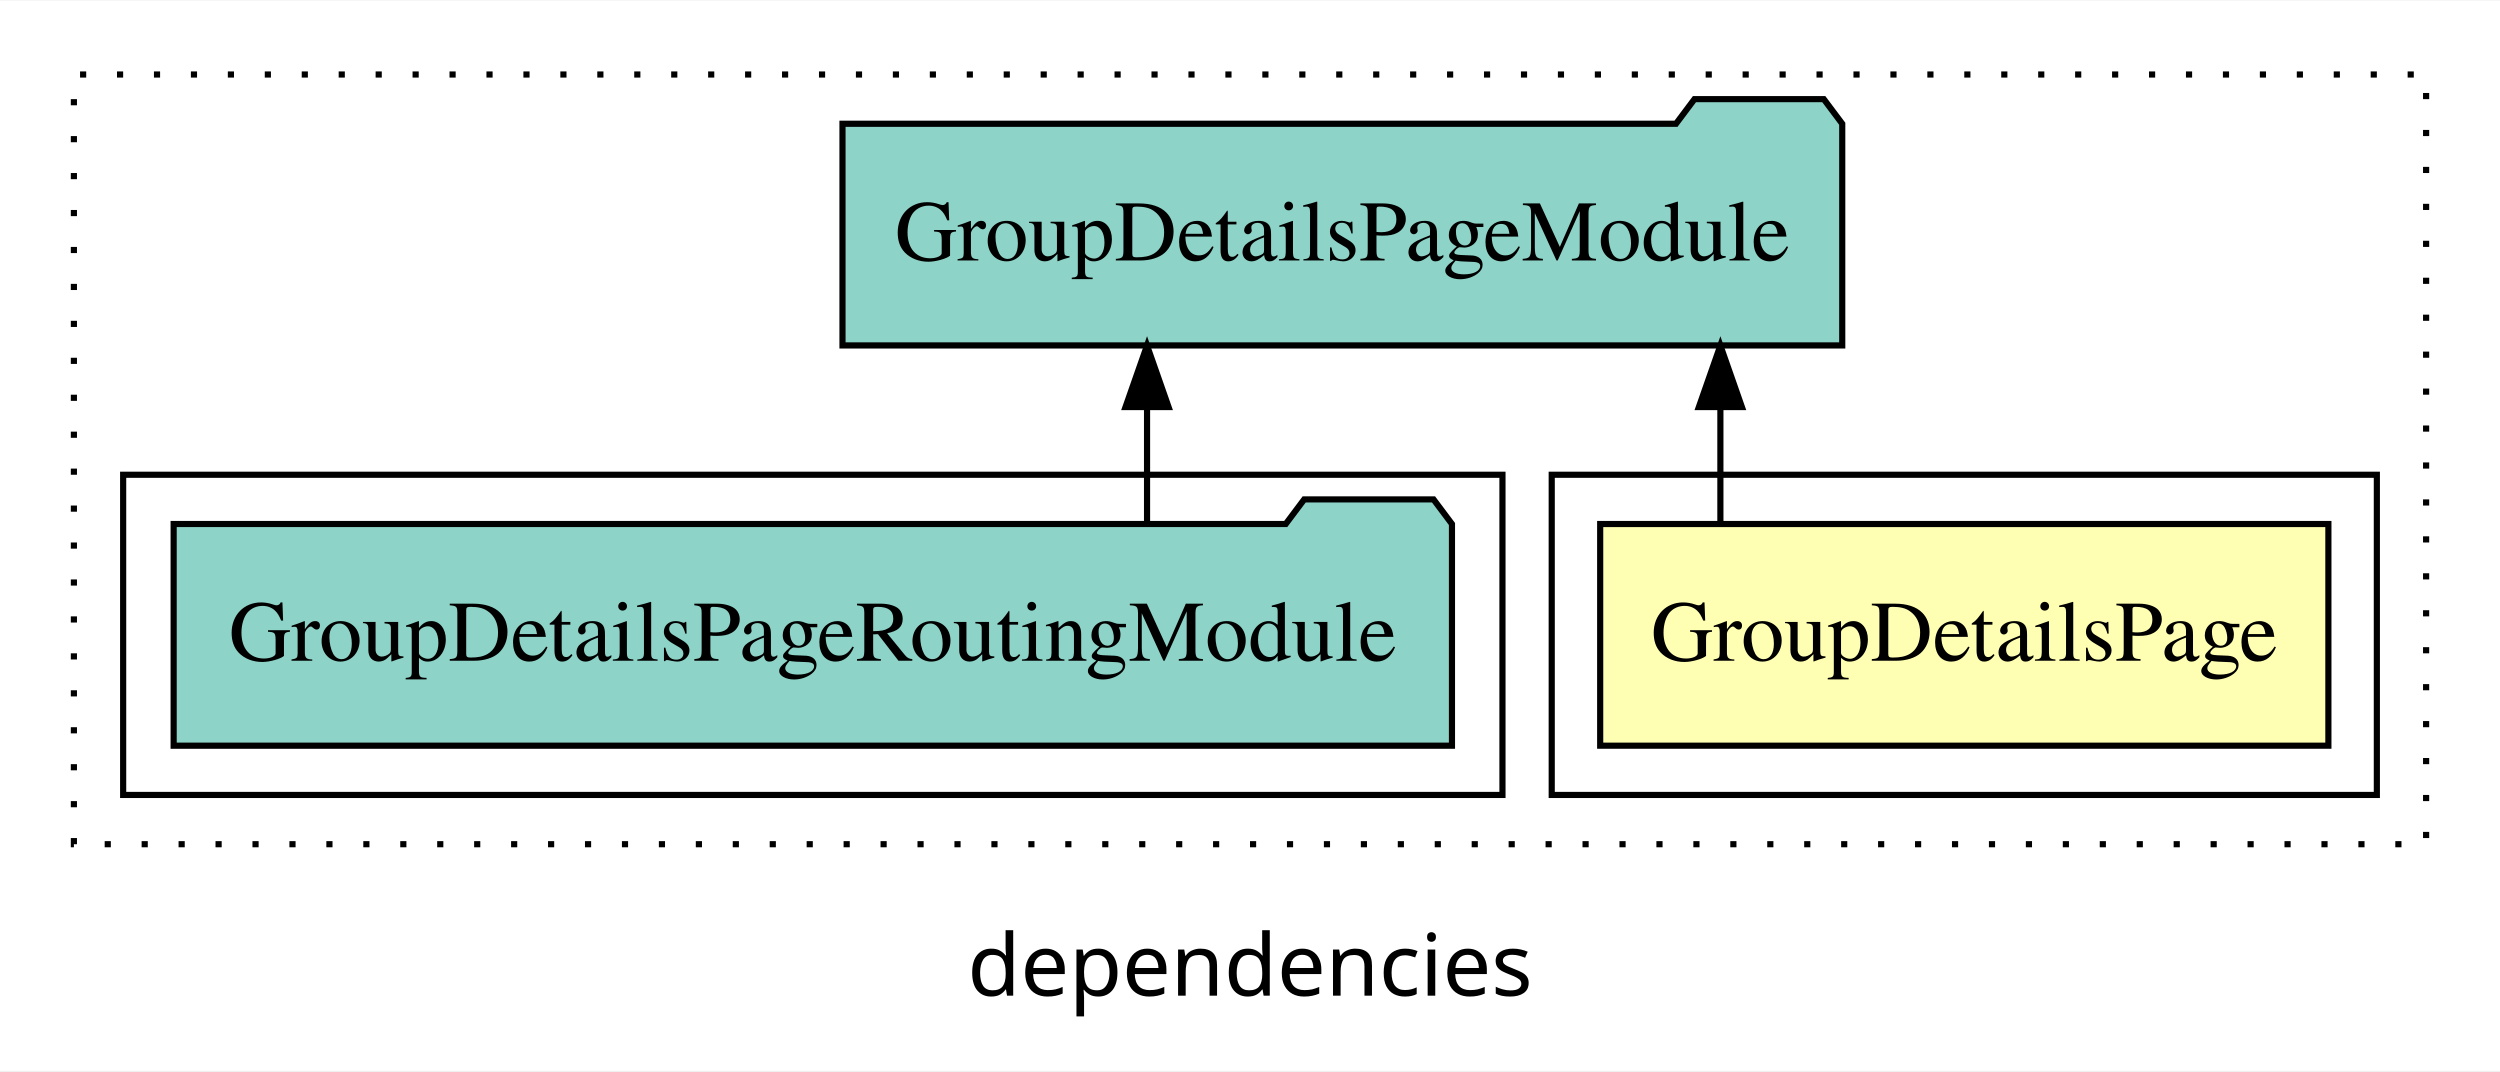
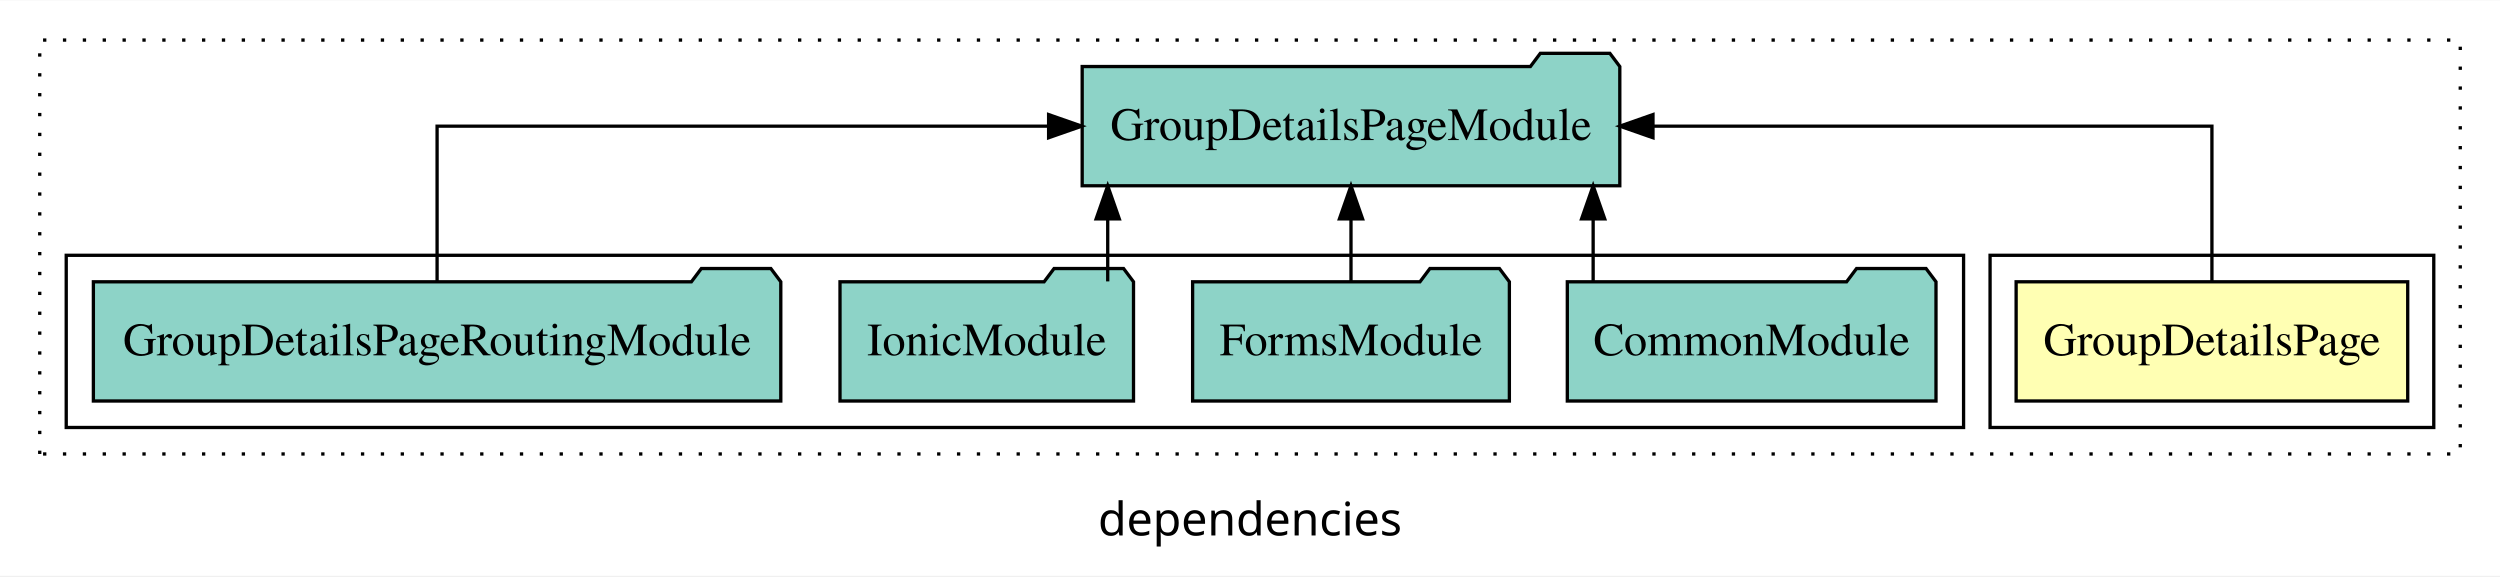
- <svg xmlns="http://www.w3.org/2000/svg" width="406pt" height="174pt" viewBox="0.00 0.00 406.00 173.80">
+ <svg xmlns="http://www.w3.org/2000/svg" width="755pt" height="174pt" viewBox="0.00 0.00 755.00 173.80">
  <g id="graph0" class="graph" transform="scale(1 1) rotate(0) translate(4 169.8)">
-     <polygon fill="white" stroke="transparent" points="-4,4 -4,-169.8 402,-169.8 402,4 -4,4" />
-     <text text-anchor="middle" x="199" y="-8.2" font-family="sans-serif" font-size="14.00">dependencies</text>
+     <polygon fill="white" stroke="transparent" points="-4,4 -4,-169.8 751,-169.8 751,4 -4,4" />
+     <text text-anchor="middle" x="373.5" y="-8.2" font-family="sans-serif" font-size="14.00">dependencies</text>
    <g id="clust1" class="cluster">
-       <polygon fill="none" stroke="black" stroke-dasharray="1,5" points="8,-32.8 8,-157.8 390,-157.8 390,-32.8 8,-32.8" />
+       <polygon fill="none" stroke="black" stroke-dasharray="1,5" points="8,-32.8 8,-157.8 739,-157.8 739,-32.8 8,-32.8" />
    </g>
    <g id="clust2" class="cluster">
-       <polygon fill="none" stroke="black" points="248,-40.8 248,-92.8 382,-92.8 382,-40.8 248,-40.8" />
+       <polygon fill="none" stroke="black" points="597,-40.8 597,-92.8 731,-92.8 731,-40.8 597,-40.8" />
    </g>
    <g id="clust4" class="cluster">
-       <polygon fill="none" stroke="black" points="16,-40.8 16,-92.8 240,-92.8 240,-40.8 16,-40.8" />
+       <polygon fill="none" stroke="black" points="16,-40.8 16,-92.8 589,-92.8 589,-40.8 16,-40.8" />
    </g>
    <g id="node1" class="node">
-       <polygon fill="#ffffb3" stroke="black" points="374.13,-84.8 255.87,-84.8 255.87,-48.8 374.13,-48.8 374.13,-84.8" />
-       <text text-anchor="middle" x="315" y="-62.6" font-family="Times,serif" font-size="14.00">GroupDetailsPage</text>
+       <polygon fill="#ffffb3" stroke="black" points="723.13,-84.8 604.87,-84.8 604.87,-48.8 723.13,-48.8 723.13,-84.8" />
+       <text text-anchor="middle" x="664" y="-62.6" font-family="Times,serif" font-size="14.00">GroupDetailsPage</text>
    </g>
    <g id="node2" class="node">
-       <polygon fill="#8dd3c7" stroke="black" points="295.18,-149.8 292.18,-153.8 271.18,-153.8 268.18,-149.8 132.82,-149.8 132.82,-113.8 295.18,-113.8 295.18,-149.8" />
-       <text text-anchor="middle" x="214" y="-127.6" font-family="Times,serif" font-size="14.00">GroupDetailsPageModule</text>
+       <polygon fill="#8dd3c7" stroke="black" points="485.18,-149.8 482.18,-153.8 461.18,-153.8 458.18,-149.8 322.82,-149.8 322.82,-113.8 485.18,-113.8 485.18,-149.8" />
+       <text text-anchor="middle" x="404" y="-127.6" font-family="Times,serif" font-size="14.00">GroupDetailsPageModule</text>
    </g>
    <g id="edge1" class="edge">
-       <path fill="none" stroke="black" d="M275.39,-84.91C275.39,-84.91 275.39,-103.79 275.39,-103.79" />
-       <polygon fill="black" stroke="black" points="271.89,-103.79 275.39,-113.79 278.89,-103.79 271.89,-103.79" />
+       <path fill="none" stroke="black" d="M664,-84.91C664,-104.14 664,-131.8 664,-131.8 664,-131.8 495.2,-131.8 495.2,-131.8" />
+       <polygon fill="black" stroke="black" points="495.2,-128.3 485.2,-131.8 495.2,-135.3 495.2,-128.3" />
    </g>
    <g id="node3" class="node">
+       <polygon fill="#8dd3c7" stroke="black" points="580.67,-84.8 577.67,-88.8 556.67,-88.8 553.67,-84.8 469.33,-84.8 469.33,-48.8 580.67,-48.8 580.67,-84.8" />
+       <text text-anchor="middle" x="525" y="-62.6" font-family="Times,serif" font-size="14.00">CommonModule</text>
+     </g>
+     <g id="edge2" class="edge">
+       <path fill="none" stroke="black" d="M477.13,-84.91C477.13,-84.91 477.13,-103.79 477.13,-103.79" />
+       <polygon fill="black" stroke="black" points="473.63,-103.79 477.13,-113.79 480.63,-103.79 473.63,-103.79" />
+     </g>
+     <g id="node4" class="node">
+       <polygon fill="#8dd3c7" stroke="black" points="451.83,-84.8 448.83,-88.8 427.83,-88.8 424.83,-84.8 356.17,-84.8 356.17,-48.8 451.83,-48.8 451.83,-84.8" />
+       <text text-anchor="middle" x="404" y="-62.6" font-family="Times,serif" font-size="14.00">FormsModule</text>
+     </g>
+     <g id="edge3" class="edge">
+       <path fill="none" stroke="black" d="M404,-84.91C404,-84.91 404,-103.79 404,-103.79" />
+       <polygon fill="black" stroke="black" points="400.5,-103.79 404,-113.79 407.5,-103.79 400.5,-103.79" />
+     </g>
+     <g id="node5" class="node">
+       <polygon fill="#8dd3c7" stroke="black" points="338.32,-84.8 335.32,-88.8 314.32,-88.8 311.32,-84.8 249.68,-84.8 249.68,-48.8 338.32,-48.8 338.32,-84.8" />
+       <text text-anchor="middle" x="294" y="-62.6" font-family="Times,serif" font-size="14.00">IonicModule</text>
+     </g>
+     <g id="edge4" class="edge">
+       <path fill="none" stroke="black" d="M330.53,-84.91C330.53,-84.91 330.53,-103.79 330.53,-103.79" />
+       <polygon fill="black" stroke="black" points="327.03,-103.79 330.53,-113.79 334.03,-103.79 327.03,-103.79" />
+     </g>
+     <g id="node6" class="node">
      <polygon fill="#8dd3c7" stroke="black" points="231.8,-84.8 228.8,-88.8 207.8,-88.8 204.8,-84.8 24.2,-84.8 24.2,-48.8 231.8,-48.8 231.8,-84.8" />
      <text text-anchor="middle" x="128" y="-62.6" font-family="Times,serif" font-size="14.00">GroupDetailsPageRoutingModule</text>
    </g>
-     <g id="edge2" class="edge">
-       <path fill="none" stroke="black" d="M182.28,-84.91C182.28,-84.91 182.28,-103.79 182.28,-103.79" />
-       <polygon fill="black" stroke="black" points="178.78,-103.79 182.28,-113.79 185.78,-103.79 178.78,-103.79" />
+     <g id="edge5" class="edge">
+       <path fill="none" stroke="black" d="M128,-84.91C128,-104.14 128,-131.8 128,-131.8 128,-131.8 312.68,-131.8 312.68,-131.8" />
+       <polygon fill="black" stroke="black" points="312.68,-135.3 322.68,-131.8 312.68,-128.3 312.68,-135.3" />
    </g>
  </g>
</svg>
